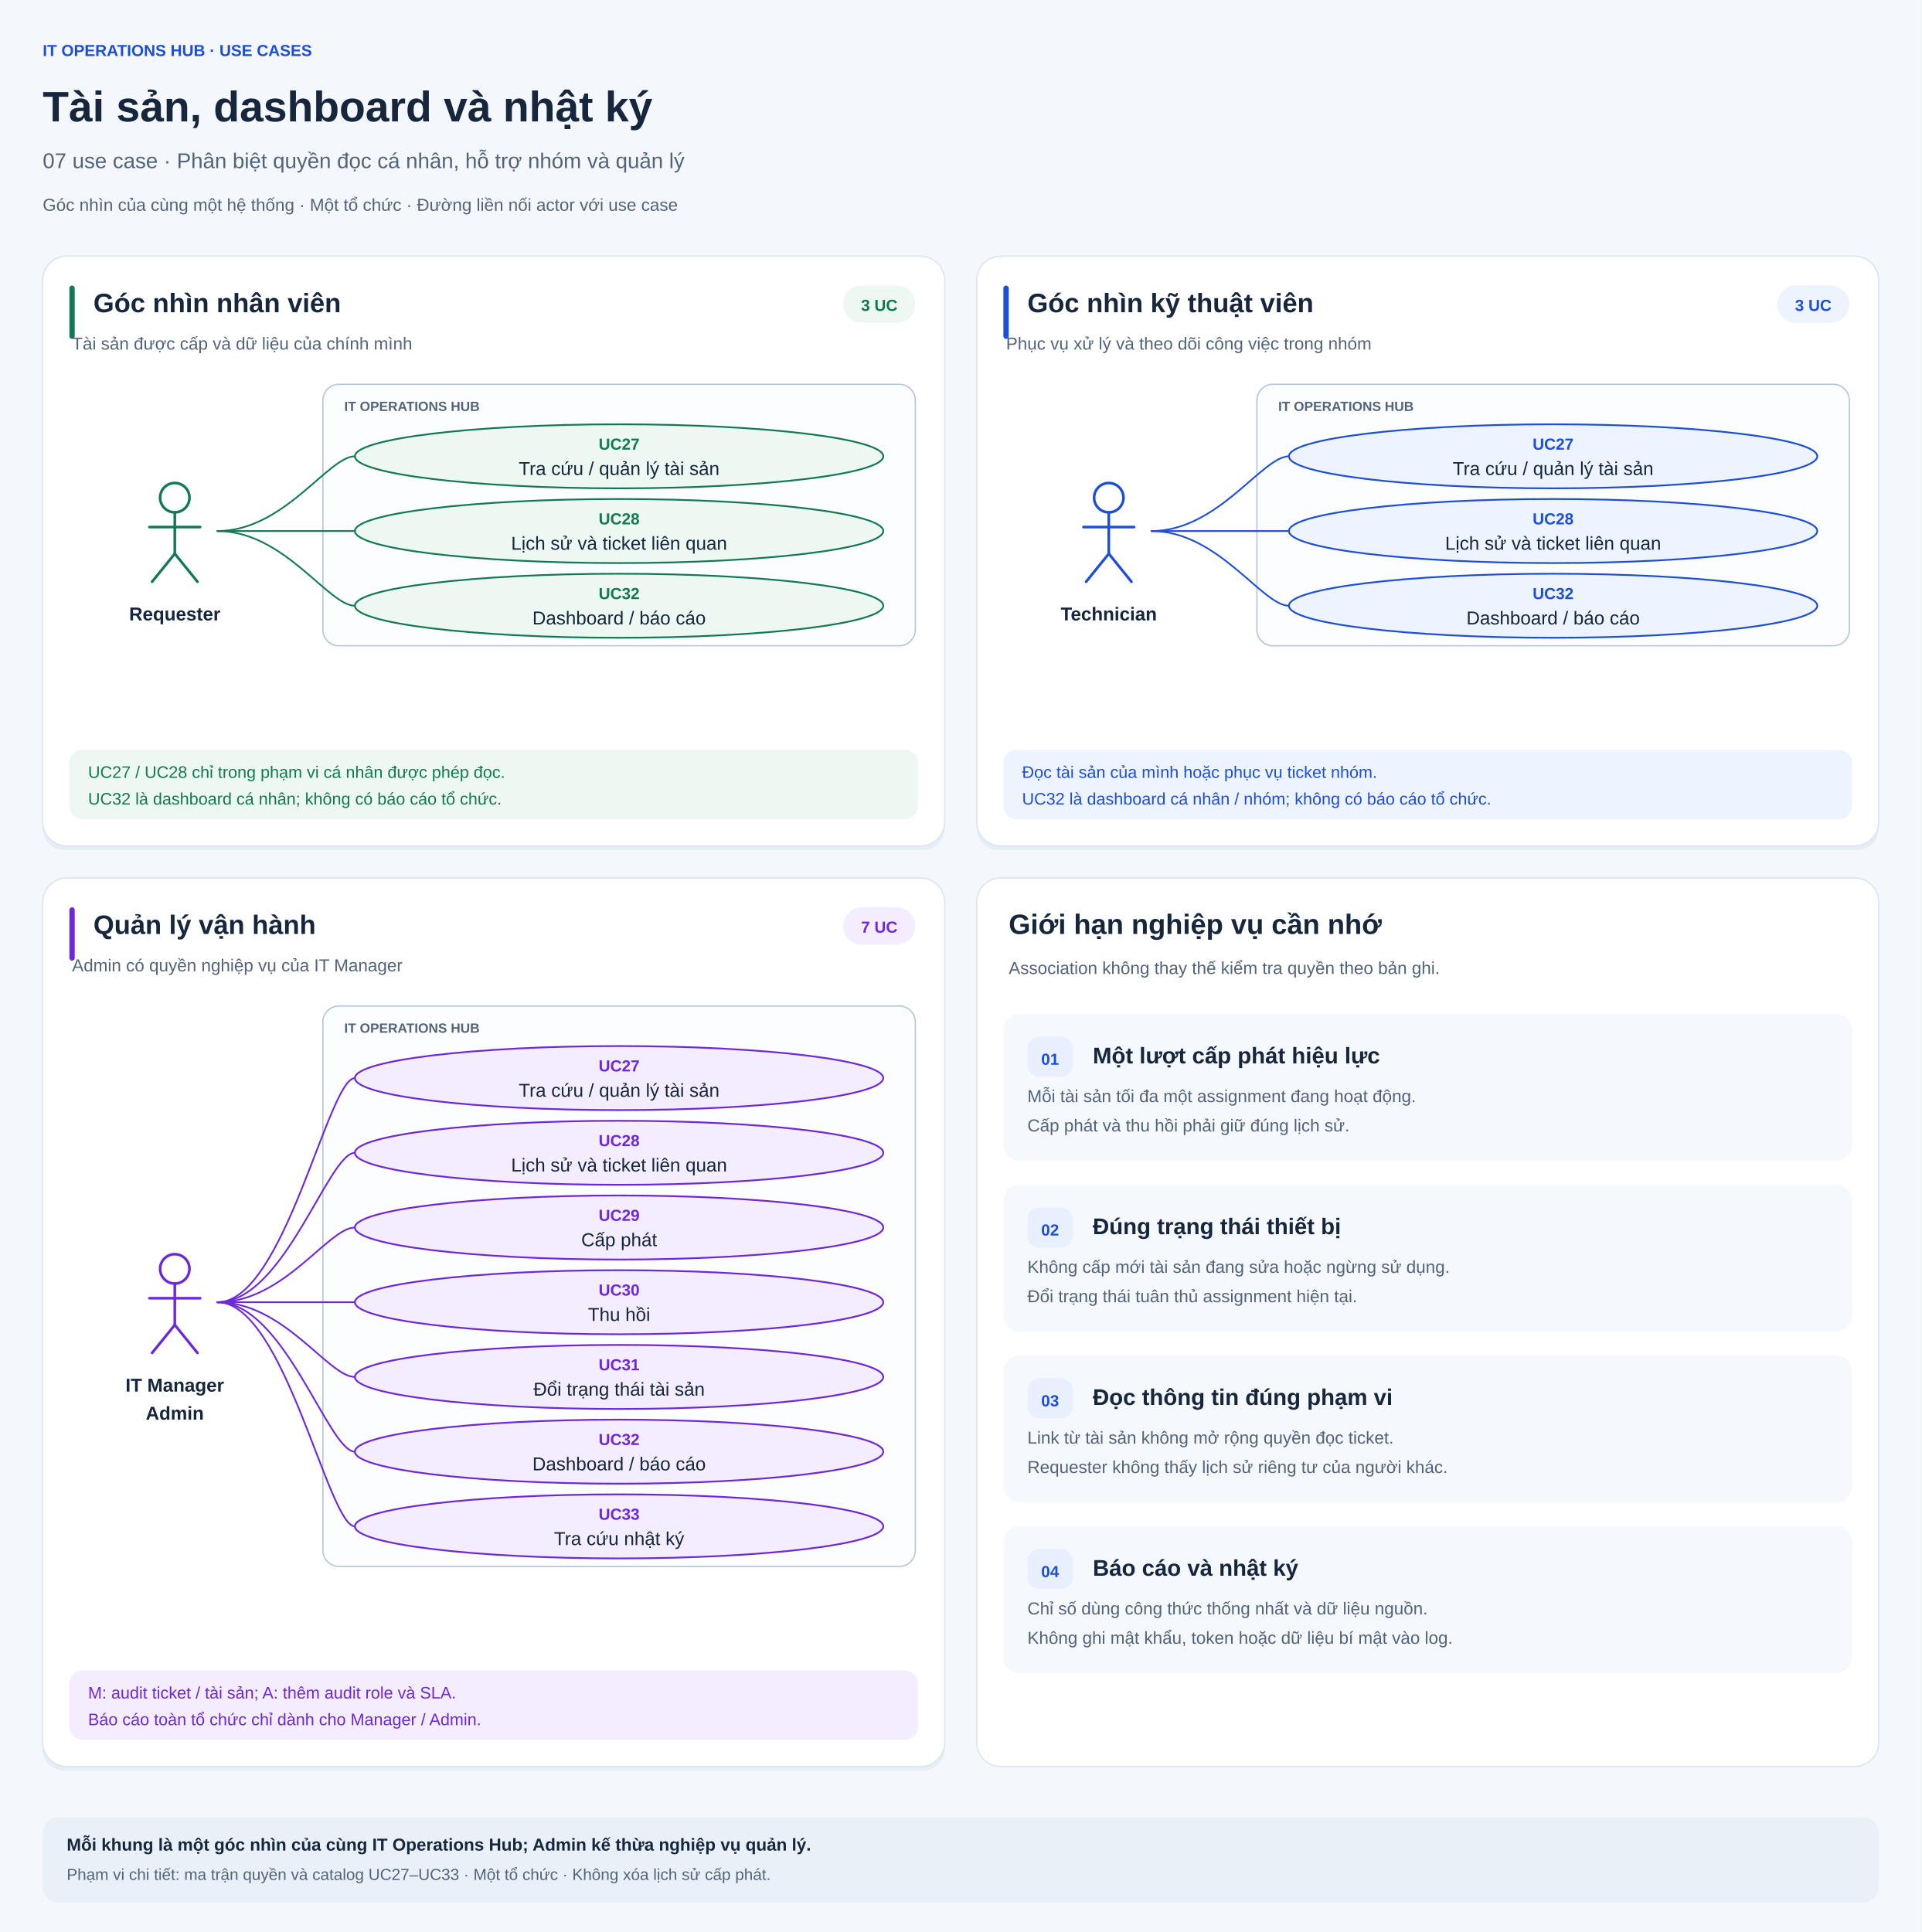
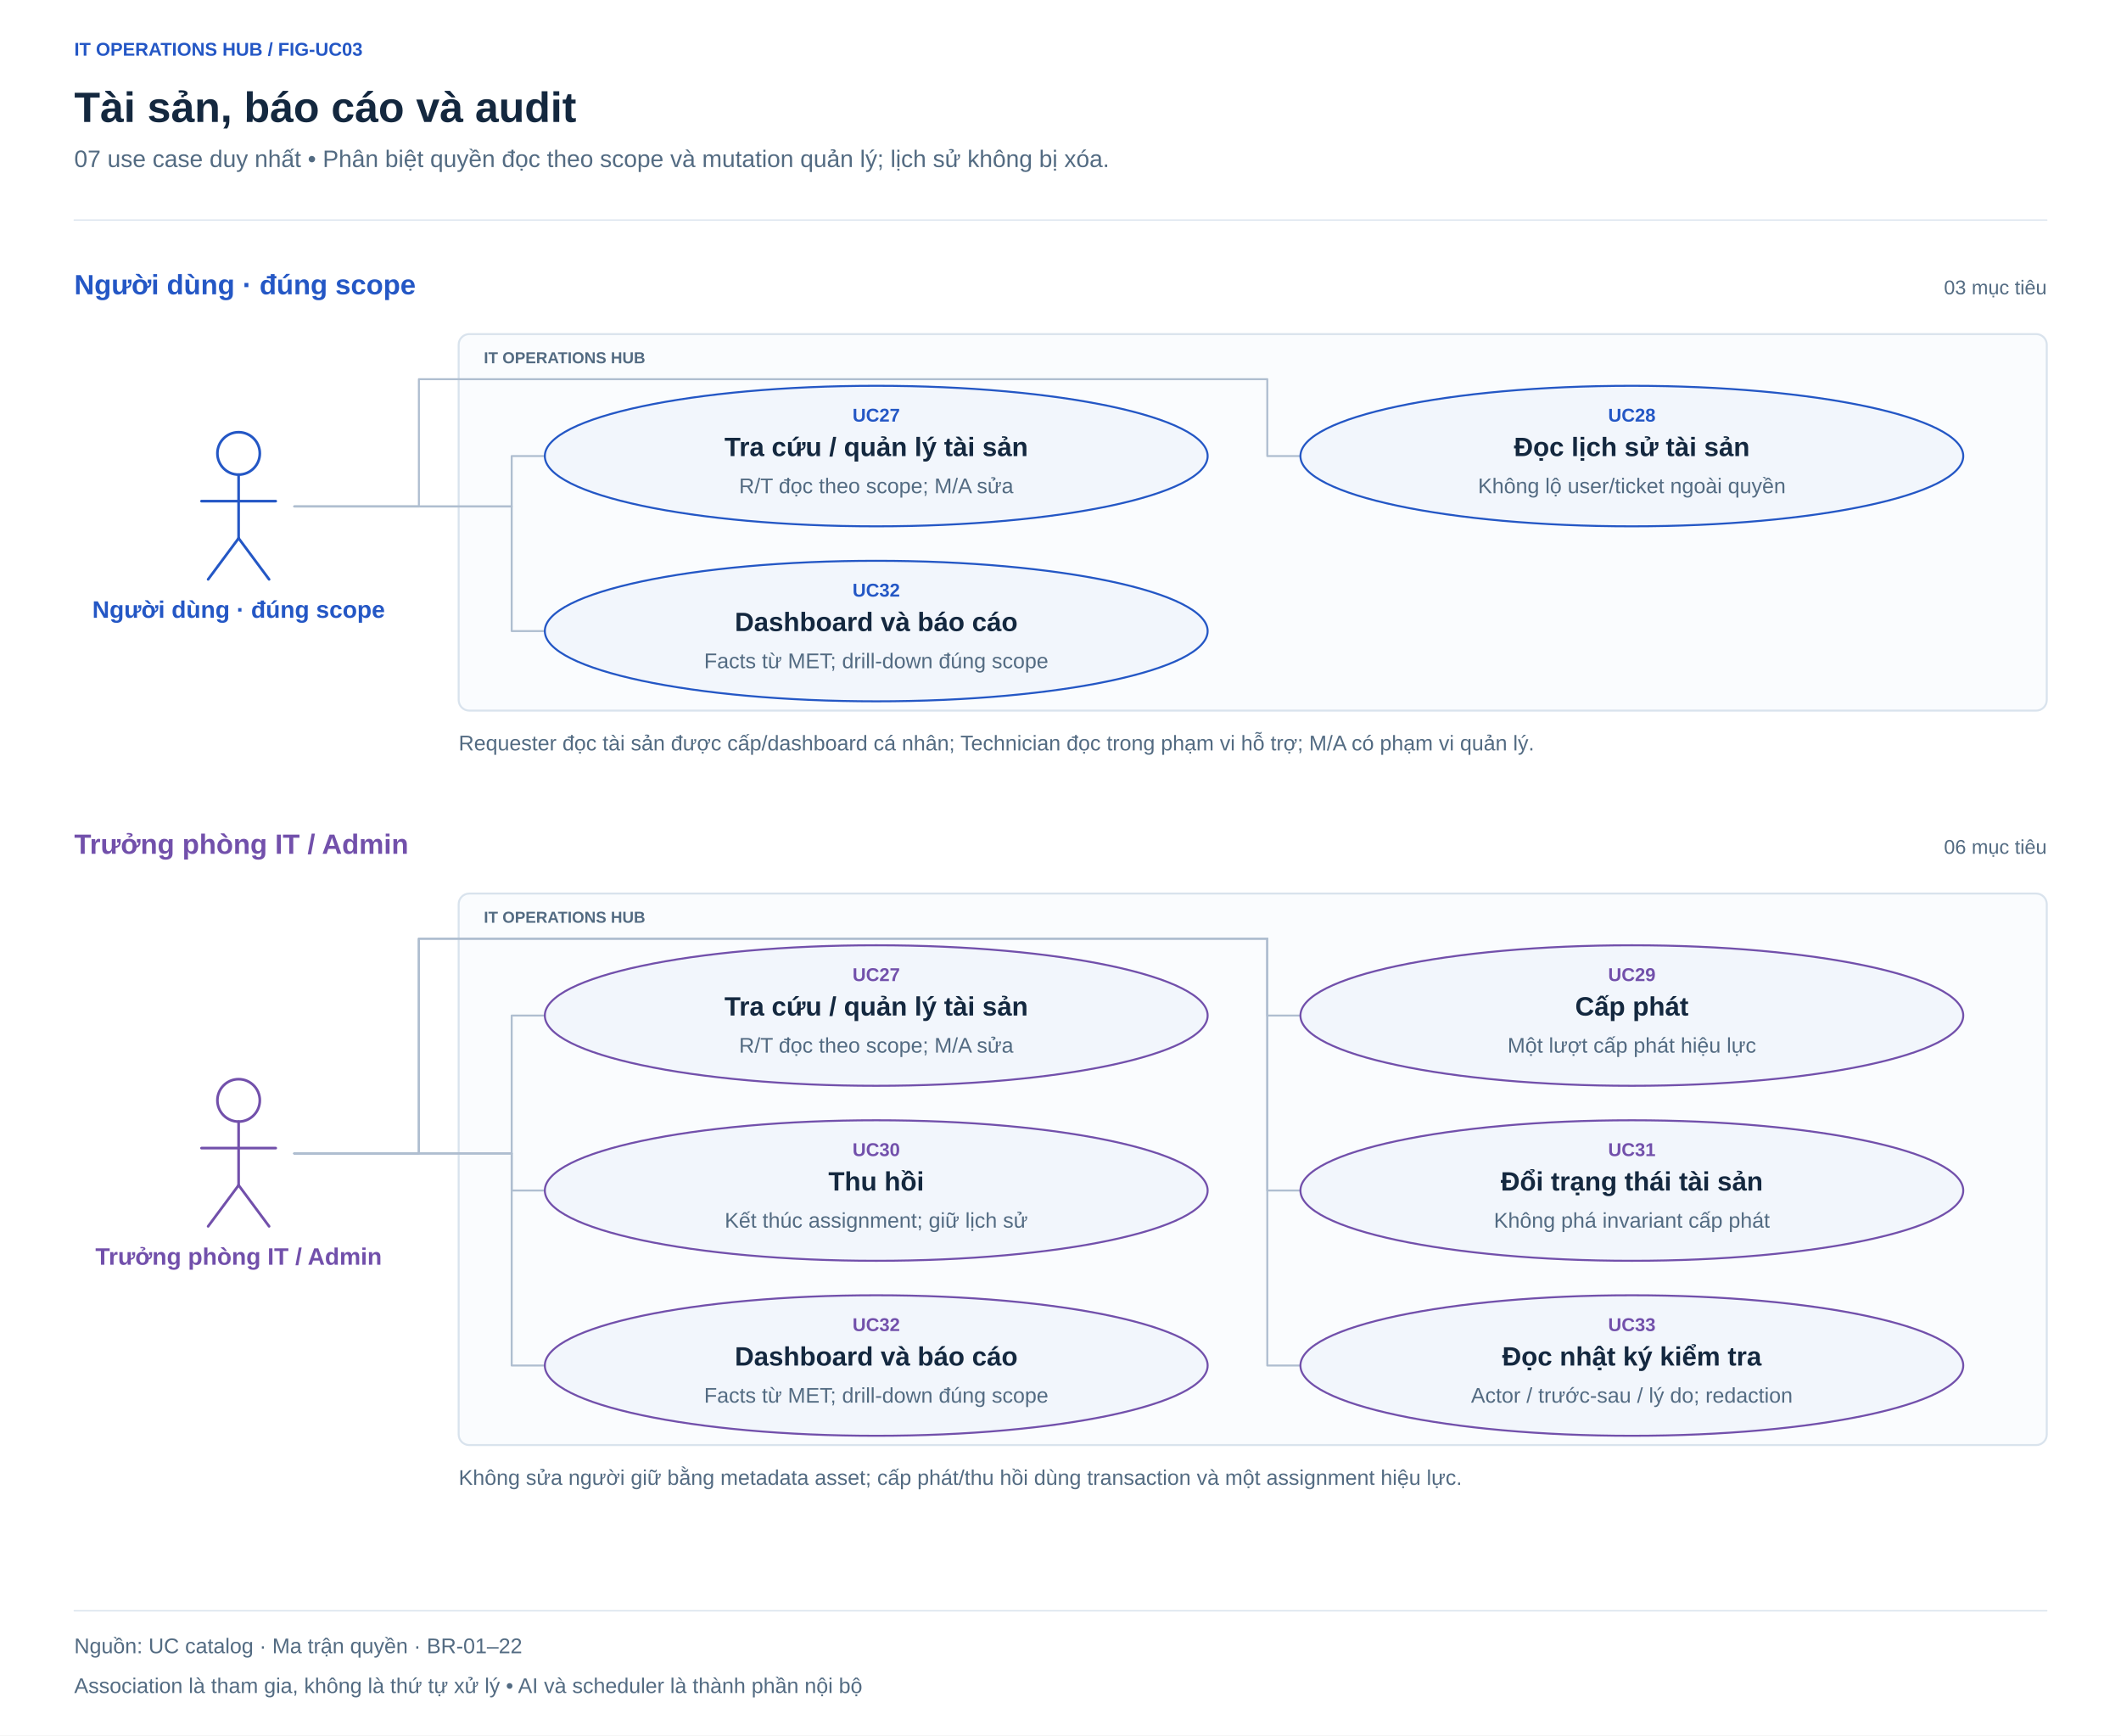
- <svg xmlns="http://www.w3.org/2000/svg" width="1440" height="1448" viewBox="0 0 1440 1448" role="img" aria-labelledby="title desc">
-   <style>text{font-family:Segoe UI,Arial,sans-serif}</style>
-   <rect x="0" y="0" width="1440" height="1448" rx="0" fill="#F4F7FC" />
-   <text x="32" y="42" font-size="12" fill="#1D4ED8" font-weight="700" text-anchor="start">IT OPERATIONS HUB · USE CASES</text>
-   <text x="32" y="91" font-size="32" fill="#15263D" font-weight="700" text-anchor="start">Tài sản, dashboard và nhật ký</text>
-   <text x="32" y="126" font-size="16" fill="#52637A" font-weight="400" text-anchor="start">07 use case · Phân biệt quyền đọc cá nhân, hỗ trợ nhóm và quản lý</text>
-   <text x="32" y="158" font-size="13" fill="#52637A" font-weight="400" text-anchor="start">Góc nhìn của cùng một hệ thống · Một tổ chức · Đường liền nối actor với use case</text>
-   <rect x="32" y="195" width="676" height="442" rx="16" fill="#E7EDF6" />
-   <rect x="32" y="192" width="676" height="442" rx="18" fill="white" stroke="#DCE5F0" stroke-width="1" />
-   <rect x="52" y="214" width="4" height="40" rx="2" fill="#137854" />
-   <text x="70" y="234" font-size="20" fill="#15263D" font-weight="700" text-anchor="start">Góc nhìn nhân viên</text>
-   <text x="54" y="262" font-size="13" fill="#52637A" font-weight="400" text-anchor="start">Tài sản được cấp và dữ liệu của chính mình</text>
-   <rect x="632" y="214" width="54" height="28" rx="14" fill="#ECF8F1" />
-   <text x="659" y="233" font-size="12" fill="#137854" font-weight="600" text-anchor="middle">3 UC</text>
-   <rect x="242" y="288" width="444" height="196" rx="12" fill="#FCFDFF" stroke="#B6C7DD" stroke-width="1" />
-   <text x="258" y="308" font-size="10" fill="#52637A" font-weight="600" text-anchor="start">IT OPERATIONS HUB</text>
-   <path d="M 163 398.0 C 213 398.0 246 342 266 342" fill="none" stroke="#137854" stroke-width="1.25" stroke-linecap="round" stroke-linejoin="round" />
-   <path d="M 163 398.0 C 213 398.0 246 398 266 398" fill="none" stroke="#137854" stroke-width="1.25" stroke-linecap="round" stroke-linejoin="round" />
-   <path d="M 163 398.0 C 213 398.0 246 454 266 454" fill="none" stroke="#137854" stroke-width="1.25" stroke-linecap="round" stroke-linejoin="round" />
-   <circle cx="131" cy="373.0" r="11" fill="white" stroke="#137854" stroke-width="2" />
-   <line x1="131" y1="384.0" x2="131" y2="415.0" stroke="#137854" stroke-width="2" stroke-linecap="round" />
-   <line x1="112" y1="395.0" x2="150" y2="395.0" stroke="#137854" stroke-width="2" stroke-linecap="round" />
-   <line x1="131" y1="415.0" x2="114" y2="436.0" stroke="#137854" stroke-width="2" stroke-linecap="round" />
-   <line x1="131" y1="415.0" x2="148" y2="436.0" stroke="#137854" stroke-width="2" stroke-linecap="round" />
-   <text x="131" y="465.0" font-size="14" fill="#15263D" font-weight="600" text-anchor="middle">Requester</text>
-   <ellipse cx="464.0" cy="342" rx="198.0" ry="24" fill="#ECF8F1" stroke="#137854" stroke-width="1.3" />
-   <text x="464.0" y="337" font-size="12" fill="#137854" font-weight="700" text-anchor="middle">UC27</text>
-   <text x="464.0" y="356" font-size="14" fill="#15263D" font-weight="500" text-anchor="middle">Tra cứu / quản lý tài sản</text>
-   <ellipse cx="464.0" cy="398" rx="198.0" ry="24" fill="#ECF8F1" stroke="#137854" stroke-width="1.3" />
-   <text x="464.0" y="393" font-size="12" fill="#137854" font-weight="700" text-anchor="middle">UC28</text>
-   <text x="464.0" y="412" font-size="14" fill="#15263D" font-weight="500" text-anchor="middle">Lịch sử và ticket liên quan</text>
-   <ellipse cx="464.0" cy="454" rx="198.0" ry="24" fill="#ECF8F1" stroke="#137854" stroke-width="1.3" />
-   <text x="464.0" y="449" font-size="12" fill="#137854" font-weight="700" text-anchor="middle">UC32</text>
-   <text x="464.0" y="468" font-size="14" fill="#15263D" font-weight="500" text-anchor="middle">Dashboard / báo cáo</text>
-   <rect x="52" y="562" width="636" height="52" rx="10" fill="#ECF8F1" />
-   <text x="66" y="583" font-size="12.5" fill="#137854" font-weight="500" text-anchor="start">UC27 / UC28 chỉ trong phạm vi cá nhân được phép đọc.</text>
-   <text x="66" y="603" font-size="12.5" fill="#137854" font-weight="500" text-anchor="start">UC32 là dashboard cá nhân; không có báo cáo tổ chức.</text>
-   <rect x="732" y="195" width="676" height="442" rx="16" fill="#E7EDF6" />
-   <rect x="732" y="192" width="676" height="442" rx="18" fill="white" stroke="#DCE5F0" stroke-width="1" />
-   <rect x="752" y="214" width="4" height="40" rx="2" fill="#1D4ED8" />
-   <text x="770" y="234" font-size="20" fill="#15263D" font-weight="700" text-anchor="start">Góc nhìn kỹ thuật viên</text>
-   <text x="754" y="262" font-size="13" fill="#52637A" font-weight="400" text-anchor="start">Phục vụ xử lý và theo dõi công việc trong nhóm</text>
-   <rect x="1332" y="214" width="54" height="28" rx="14" fill="#EDF3FF" />
-   <text x="1359" y="233" font-size="12" fill="#1D4ED8" font-weight="600" text-anchor="middle">3 UC</text>
-   <rect x="942" y="288" width="444" height="196" rx="12" fill="#FCFDFF" stroke="#B6C7DD" stroke-width="1" />
-   <text x="958" y="308" font-size="10" fill="#52637A" font-weight="600" text-anchor="start">IT OPERATIONS HUB</text>
-   <path d="M 863 398.0 C 913 398.0 946 342 966 342" fill="none" stroke="#1D4ED8" stroke-width="1.25" stroke-linecap="round" stroke-linejoin="round" />
-   <path d="M 863 398.0 C 913 398.0 946 398 966 398" fill="none" stroke="#1D4ED8" stroke-width="1.25" stroke-linecap="round" stroke-linejoin="round" />
-   <path d="M 863 398.0 C 913 398.0 946 454 966 454" fill="none" stroke="#1D4ED8" stroke-width="1.25" stroke-linecap="round" stroke-linejoin="round" />
-   <circle cx="831" cy="373.0" r="11" fill="white" stroke="#1D4ED8" stroke-width="2" />
-   <line x1="831" y1="384.0" x2="831" y2="415.0" stroke="#1D4ED8" stroke-width="2" stroke-linecap="round" />
-   <line x1="812" y1="395.0" x2="850" y2="395.0" stroke="#1D4ED8" stroke-width="2" stroke-linecap="round" />
-   <line x1="831" y1="415.0" x2="814" y2="436.0" stroke="#1D4ED8" stroke-width="2" stroke-linecap="round" />
-   <line x1="831" y1="415.0" x2="848" y2="436.0" stroke="#1D4ED8" stroke-width="2" stroke-linecap="round" />
-   <text x="831" y="465.0" font-size="14" fill="#15263D" font-weight="600" text-anchor="middle">Technician</text>
-   <ellipse cx="1164.0" cy="342" rx="198.0" ry="24" fill="#EDF3FF" stroke="#1D4ED8" stroke-width="1.3" />
-   <text x="1164.0" y="337" font-size="12" fill="#1D4ED8" font-weight="700" text-anchor="middle">UC27</text>
-   <text x="1164.0" y="356" font-size="14" fill="#15263D" font-weight="500" text-anchor="middle">Tra cứu / quản lý tài sản</text>
-   <ellipse cx="1164.0" cy="398" rx="198.0" ry="24" fill="#EDF3FF" stroke="#1D4ED8" stroke-width="1.3" />
-   <text x="1164.0" y="393" font-size="12" fill="#1D4ED8" font-weight="700" text-anchor="middle">UC28</text>
-   <text x="1164.0" y="412" font-size="14" fill="#15263D" font-weight="500" text-anchor="middle">Lịch sử và ticket liên quan</text>
-   <ellipse cx="1164.0" cy="454" rx="198.0" ry="24" fill="#EDF3FF" stroke="#1D4ED8" stroke-width="1.3" />
-   <text x="1164.0" y="449" font-size="12" fill="#1D4ED8" font-weight="700" text-anchor="middle">UC32</text>
-   <text x="1164.0" y="468" font-size="14" fill="#15263D" font-weight="500" text-anchor="middle">Dashboard / báo cáo</text>
-   <rect x="752" y="562" width="636" height="52" rx="10" fill="#EDF3FF" />
-   <text x="766" y="583" font-size="12.5" fill="#1D4ED8" font-weight="500" text-anchor="start">Đọc tài sản của mình hoặc phục vụ ticket nhóm.</text>
-   <text x="766" y="603" font-size="12.5" fill="#1D4ED8" font-weight="500" text-anchor="start">UC32 là dashboard cá nhân / nhóm; không có báo cáo tổ chức.</text>
-   <rect x="32" y="661" width="676" height="666" rx="16" fill="#E7EDF6" />
-   <rect x="32" y="658" width="676" height="666" rx="18" fill="white" stroke="#DCE5F0" stroke-width="1" />
-   <rect x="52" y="680" width="4" height="40" rx="2" fill="#6D28D9" />
-   <text x="70" y="700" font-size="20" fill="#15263D" font-weight="700" text-anchor="start">Quản lý vận hành</text>
-   <text x="54" y="728" font-size="13" fill="#52637A" font-weight="400" text-anchor="start">Admin có quyền nghiệp vụ của IT Manager</text>
-   <rect x="632" y="680" width="54" height="28" rx="14" fill="#F3EDFF" />
-   <text x="659" y="699" font-size="12" fill="#6D28D9" font-weight="600" text-anchor="middle">7 UC</text>
-   <rect x="242" y="754" width="444" height="420" rx="12" fill="#FCFDFF" stroke="#B6C7DD" stroke-width="1" />
-   <text x="258" y="774" font-size="10" fill="#52637A" font-weight="600" text-anchor="start">IT OPERATIONS HUB</text>
-   <path d="M 163 976.0 C 213 976.0 246 808 266 808" fill="none" stroke="#6D28D9" stroke-width="1.25" stroke-linecap="round" stroke-linejoin="round" />
-   <path d="M 163 976.0 C 213 976.0 246 864 266 864" fill="none" stroke="#6D28D9" stroke-width="1.25" stroke-linecap="round" stroke-linejoin="round" />
-   <path d="M 163 976.0 C 213 976.0 246 920 266 920" fill="none" stroke="#6D28D9" stroke-width="1.25" stroke-linecap="round" stroke-linejoin="round" />
-   <path d="M 163 976.0 C 213 976.0 246 976 266 976" fill="none" stroke="#6D28D9" stroke-width="1.25" stroke-linecap="round" stroke-linejoin="round" />
-   <path d="M 163 976.0 C 213 976.0 246 1032 266 1032" fill="none" stroke="#6D28D9" stroke-width="1.25" stroke-linecap="round" stroke-linejoin="round" />
-   <path d="M 163 976.0 C 213 976.0 246 1088 266 1088" fill="none" stroke="#6D28D9" stroke-width="1.25" stroke-linecap="round" stroke-linejoin="round" />
-   <path d="M 163 976.0 C 213 976.0 246 1144 266 1144" fill="none" stroke="#6D28D9" stroke-width="1.25" stroke-linecap="round" stroke-linejoin="round" />
-   <circle cx="131" cy="951.0" r="11" fill="white" stroke="#6D28D9" stroke-width="2" />
-   <line x1="131" y1="962.0" x2="131" y2="993.0" stroke="#6D28D9" stroke-width="2" stroke-linecap="round" />
-   <line x1="112" y1="973.0" x2="150" y2="973.0" stroke="#6D28D9" stroke-width="2" stroke-linecap="round" />
-   <line x1="131" y1="993.0" x2="114" y2="1014.0" stroke="#6D28D9" stroke-width="2" stroke-linecap="round" />
-   <line x1="131" y1="993.0" x2="148" y2="1014.0" stroke="#6D28D9" stroke-width="2" stroke-linecap="round" />
-   <text x="131" y="1043.0" font-size="14" fill="#15263D" font-weight="600" text-anchor="middle">IT Manager</text>
-   <text x="131" y="1064.0" font-size="14" fill="#15263D" font-weight="600" text-anchor="middle">Admin</text>
-   <ellipse cx="464.0" cy="808" rx="198.0" ry="24" fill="#F3EDFF" stroke="#6D28D9" stroke-width="1.3" />
-   <text x="464.0" y="803" font-size="12" fill="#6D28D9" font-weight="700" text-anchor="middle">UC27</text>
-   <text x="464.0" y="822" font-size="14" fill="#15263D" font-weight="500" text-anchor="middle">Tra cứu / quản lý tài sản</text>
-   <ellipse cx="464.0" cy="864" rx="198.0" ry="24" fill="#F3EDFF" stroke="#6D28D9" stroke-width="1.3" />
-   <text x="464.0" y="859" font-size="12" fill="#6D28D9" font-weight="700" text-anchor="middle">UC28</text>
-   <text x="464.0" y="878" font-size="14" fill="#15263D" font-weight="500" text-anchor="middle">Lịch sử và ticket liên quan</text>
-   <ellipse cx="464.0" cy="920" rx="198.0" ry="24" fill="#F3EDFF" stroke="#6D28D9" stroke-width="1.3" />
-   <text x="464.0" y="915" font-size="12" fill="#6D28D9" font-weight="700" text-anchor="middle">UC29</text>
-   <text x="464.0" y="934" font-size="14" fill="#15263D" font-weight="500" text-anchor="middle">Cấp phát</text>
-   <ellipse cx="464.0" cy="976" rx="198.0" ry="24" fill="#F3EDFF" stroke="#6D28D9" stroke-width="1.3" />
-   <text x="464.0" y="971" font-size="12" fill="#6D28D9" font-weight="700" text-anchor="middle">UC30</text>
-   <text x="464.0" y="990" font-size="14" fill="#15263D" font-weight="500" text-anchor="middle">Thu hồi</text>
-   <ellipse cx="464.0" cy="1032" rx="198.0" ry="24" fill="#F3EDFF" stroke="#6D28D9" stroke-width="1.3" />
-   <text x="464.0" y="1027" font-size="12" fill="#6D28D9" font-weight="700" text-anchor="middle">UC31</text>
-   <text x="464.0" y="1046" font-size="14" fill="#15263D" font-weight="500" text-anchor="middle">Đổi trạng thái tài sản</text>
-   <ellipse cx="464.0" cy="1088" rx="198.0" ry="24" fill="#F3EDFF" stroke="#6D28D9" stroke-width="1.3" />
-   <text x="464.0" y="1083" font-size="12" fill="#6D28D9" font-weight="700" text-anchor="middle">UC32</text>
-   <text x="464.0" y="1102" font-size="14" fill="#15263D" font-weight="500" text-anchor="middle">Dashboard / báo cáo</text>
-   <ellipse cx="464.0" cy="1144" rx="198.0" ry="24" fill="#F3EDFF" stroke="#6D28D9" stroke-width="1.3" />
-   <text x="464.0" y="1139" font-size="12" fill="#6D28D9" font-weight="700" text-anchor="middle">UC33</text>
-   <text x="464.0" y="1158" font-size="14" fill="#15263D" font-weight="500" text-anchor="middle">Tra cứu nhật ký</text>
-   <rect x="52" y="1252" width="636" height="52" rx="10" fill="#F3EDFF" />
-   <text x="66" y="1273" font-size="12.5" fill="#6D28D9" font-weight="500" text-anchor="start">M: audit ticket / tài sản; A: thêm audit role và SLA.</text>
-   <text x="66" y="1293" font-size="12.5" fill="#6D28D9" font-weight="500" text-anchor="start">Báo cáo toàn tổ chức chỉ dành cho Manager / Admin.</text>
-   <rect x="732" y="658" width="676" height="666" rx="18" fill="white" stroke="#DCE5F0" stroke-width="1" />
-   <text x="756" y="700" font-size="21" fill="#15263D" font-weight="700" text-anchor="start">Giới hạn nghiệp vụ cần nhớ</text>
-   <text x="756" y="730" font-size="13" fill="#52637A" font-weight="400" text-anchor="start">Association không thay thế kiểm tra quyền theo bản ghi.</text>
-   <rect x="752" y="760" width="636" height="110" rx="12" fill="#F5F8FD" />
-   <rect x="770" y="777" width="34" height="30" rx="9" fill="#E8EFFF" />
-   <text x="787" y="798" font-size="12" fill="#1D4ED8" font-weight="700" text-anchor="middle">01</text>
-   <text x="819" y="797" font-size="17" fill="#15263D" font-weight="600" text-anchor="start">Một lượt cấp phát hiệu lực</text>
-   <text x="770" y="826" font-size="13" fill="#52637A" font-weight="400" text-anchor="start">Mỗi tài sản tối đa một assignment đang hoạt động.</text>
-   <text x="770" y="848" font-size="13" fill="#52637A" font-weight="400" text-anchor="start">Cấp phát và thu hồi phải giữ đúng lịch sử.</text>
-   <rect x="752" y="888" width="636" height="110" rx="12" fill="#F5F8FD" />
-   <rect x="770" y="905" width="34" height="30" rx="9" fill="#E8EFFF" />
-   <text x="787" y="926" font-size="12" fill="#1D4ED8" font-weight="700" text-anchor="middle">02</text>
-   <text x="819" y="925" font-size="17" fill="#15263D" font-weight="600" text-anchor="start">Đúng trạng thái thiết bị</text>
-   <text x="770" y="954" font-size="13" fill="#52637A" font-weight="400" text-anchor="start">Không cấp mới tài sản đang sửa hoặc ngừng sử dụng.</text>
-   <text x="770" y="976" font-size="13" fill="#52637A" font-weight="400" text-anchor="start">Đổi trạng thái tuân thủ assignment hiện tại.</text>
-   <rect x="752" y="1016" width="636" height="110" rx="12" fill="#F5F8FD" />
-   <rect x="770" y="1033" width="34" height="30" rx="9" fill="#E8EFFF" />
-   <text x="787" y="1054" font-size="12" fill="#1D4ED8" font-weight="700" text-anchor="middle">03</text>
-   <text x="819" y="1053" font-size="17" fill="#15263D" font-weight="600" text-anchor="start">Đọc thông tin đúng phạm vi</text>
-   <text x="770" y="1082" font-size="13" fill="#52637A" font-weight="400" text-anchor="start">Link từ tài sản không mở rộng quyền đọc ticket.</text>
-   <text x="770" y="1104" font-size="13" fill="#52637A" font-weight="400" text-anchor="start">Requester không thấy lịch sử riêng tư của người khác.</text>
-   <rect x="752" y="1144" width="636" height="110" rx="12" fill="#F5F8FD" />
-   <rect x="770" y="1161" width="34" height="30" rx="9" fill="#E8EFFF" />
-   <text x="787" y="1182" font-size="12" fill="#1D4ED8" font-weight="700" text-anchor="middle">04</text>
-   <text x="819" y="1181" font-size="17" fill="#15263D" font-weight="600" text-anchor="start">Báo cáo và nhật ký</text>
-   <text x="770" y="1210" font-size="13" fill="#52637A" font-weight="400" text-anchor="start">Chỉ số dùng công thức thống nhất và dữ liệu nguồn.</text>
-   <text x="770" y="1232" font-size="13" fill="#52637A" font-weight="400" text-anchor="start">Không ghi mật khẩu, token hoặc dữ liệu bí mật vào log.</text>
-   <rect x="32" y="1362" width="1376" height="64" rx="12" fill="#EAF0F8" />
-   <text x="50" y="1387" font-size="13" fill="#15263D" font-weight="600" text-anchor="start">Mỗi khung là một góc nhìn của cùng IT Operations Hub; Admin kế thừa nghiệp vụ quản lý.</text>
-   <text x="50" y="1409" font-size="12" fill="#52637A" font-weight="400" text-anchor="start">Phạm vi chi tiết: ma trận quyền và catalog UC27–UC33 · Một tổ chức · Không xóa lịch sử cấp phát.</text>
+ <svg xmlns="http://www.w3.org/2000/svg" width="1600" height="1309" viewBox="0 0 1600 1309" role="img" aria-labelledby="title desc" data-figure-id="FIG-UC03">
+   <g font-family="Segoe UI,Arial,sans-serif">
+     <defs>
+       <marker id="arr" markerWidth="9" markerHeight="9" refX="8" refY="4.5" orient="auto-start-reverse" markerUnits="userSpaceOnUse">
+         <path d="M 0 0 L 9 4.5 L 0 9 Z" fill="#637D98" />
+       </marker>
+     </defs>
+     <rect x="0" y="0" width="1600" height="1309" rx="0" fill="#FFFFFF" stroke="none" stroke-width="1.5" />
+     <text x="56" y="42" fill="#2457C5" font-size="14" font-weight="700" text-anchor="start" data-max-width="1488">IT OPERATIONS HUB  /  FIG-UC03</text>
+     <text x="56" y="92" fill="#14283F" font-size="32" font-weight="700" text-anchor="start" data-max-width="1488">Tài sản, báo cáo và audit</text>
+     <text x="56" y="126" fill="#536B82" font-size="18" font-weight="400" text-anchor="start" data-max-width="1488">07 use case duy nhất • Phân biệt quyền đọc theo scope và mutation quản lý; lịch sử không bị xóa.</text>
+     <path d="M 56 166 L 1544 166" fill="none" stroke="#D9E3ED" stroke-width="1" stroke-linecap="round" stroke-linejoin="round" />
+     <text x="56" y="222" fill="#2457C5" font-size="21" font-weight="700" text-anchor="start" data-max-width="1300">Người dùng · đúng scope</text>
+     <text x="1544" y="222" fill="#536B82" font-size="15" font-weight="400" text-anchor="end" data-max-width="200">03 mục tiêu</text>
+     <rect x="346" y="252" width="1198" height="284" rx="8" fill="#FAFCFE" stroke="#D9E3ED" stroke-width="1.5" />
+     <text x="365" y="274" fill="#536B82" font-size="12" font-weight="600" text-anchor="start" data-max-width="600">IT OPERATIONS HUB</text>
+     <circle cx="180" cy="342.0" r="16" fill="white" stroke="#2457C5" stroke-width="2" />
+     <path d="M 180 358.0 L 180 406.0" fill="none" stroke="#2457C5" stroke-width="2" stroke-linecap="round" stroke-linejoin="round" />
+     <path d="M 152 378.0 L 208 378.0" fill="none" stroke="#2457C5" stroke-width="2" stroke-linecap="round" stroke-linejoin="round" />
+     <path d="M 180 406.0 L 157 437.0" fill="none" stroke="#2457C5" stroke-width="2" stroke-linecap="round" stroke-linejoin="round" />
+     <path d="M 180 406.0 L 203 437.0" fill="none" stroke="#2457C5" stroke-width="2" stroke-linecap="round" stroke-linejoin="round" />
+     <text x="180" y="466.0" fill="#2457C5" font-size="18" font-weight="600" text-anchor="middle" data-max-width="250">Người dùng · đúng scope</text>
+     <path d="M 222 382.0 L 386 382.0 L 386 344 L 411 344" fill="none" stroke="#AFBED0" stroke-width="1.5" stroke-linecap="round" stroke-linejoin="round" data-association="Người dùng · đúng scope:UC27" />
+     <g data-uc="UC27" class="use-case">
+       <ellipse cx="661" cy="344" rx="250" ry="53" fill="#F2F6FC" stroke="#2457C5" stroke-width="1.5" />
+       <text x="661" y="318" fill="#2457C5" font-size="14" font-weight="700" text-anchor="middle" data-max-width="450">UC27</text>
+       <text x="661" y="344" fill="#14283F" font-size="20" font-weight="600" text-anchor="middle" data-max-width="460">Tra cứu / quản lý tài sản</text>
+       <text x="661" y="372" fill="#536B82" font-size="16" font-weight="400" text-anchor="middle" data-max-width="460">R/T đọc theo scope; M/A sửa</text>
+     </g>
+     <path d="M 222 382.0 L 316 382.0 L 316 286 L 956 286 L 956 344 L 981 344" fill="none" stroke="#AFBED0" stroke-width="1.5" stroke-linecap="round" stroke-linejoin="round" data-association="Người dùng · đúng scope:UC28" />
+     <g data-uc="UC28" class="use-case">
+       <ellipse cx="1231" cy="344" rx="250" ry="53" fill="#F2F6FC" stroke="#2457C5" stroke-width="1.5" />
+       <text x="1231" y="318" fill="#2457C5" font-size="14" font-weight="700" text-anchor="middle" data-max-width="450">UC28</text>
+       <text x="1231" y="344" fill="#14283F" font-size="20" font-weight="600" text-anchor="middle" data-max-width="460">Đọc lịch sử tài sản</text>
+       <text x="1231" y="372" fill="#536B82" font-size="16" font-weight="400" text-anchor="middle" data-max-width="460">Không lộ user/ticket ngoài quyền</text>
+     </g>
+     <path d="M 222 382.0 L 386 382.0 L 386 476 L 411 476" fill="none" stroke="#AFBED0" stroke-width="1.5" stroke-linecap="round" stroke-linejoin="round" data-association="Người dùng · đúng scope:UC32" />
+     <g data-uc="UC32" class="use-case">
+       <ellipse cx="661" cy="476" rx="250" ry="53" fill="#F2F6FC" stroke="#2457C5" stroke-width="1.5" />
+       <text x="661" y="450" fill="#2457C5" font-size="14" font-weight="700" text-anchor="middle" data-max-width="450">UC32</text>
+       <text x="661" y="476" fill="#14283F" font-size="20" font-weight="600" text-anchor="middle" data-max-width="460">Dashboard và báo cáo</text>
+       <text x="661" y="504" fill="#536B82" font-size="16" font-weight="400" text-anchor="middle" data-max-width="460">Facts từ MET; drill-down đúng scope</text>
+     </g>
+     <text x="346" y="566" fill="#536B82" font-size="16" font-weight="400" text-anchor="start" data-max-width="1198">Requester đọc tài sản được cấp/dashboard cá nhân; Technician đọc trong phạm vi hỗ trợ; M/A có phạm vi quản lý.</text>
+     <text x="56" y="644" fill="#7250AB" font-size="21" font-weight="700" text-anchor="start" data-max-width="1300">Trưởng phòng IT / Admin</text>
+     <text x="1544" y="644" fill="#536B82" font-size="15" font-weight="400" text-anchor="end" data-max-width="200">06 mục tiêu</text>
+     <rect x="346" y="674" width="1198" height="416" rx="8" fill="#FAFCFE" stroke="#D9E3ED" stroke-width="1.5" />
+     <text x="365" y="696" fill="#536B82" font-size="12" font-weight="600" text-anchor="start" data-max-width="600">IT OPERATIONS HUB</text>
+     <circle cx="180" cy="830.0" r="16" fill="white" stroke="#7250AB" stroke-width="2" />
+     <path d="M 180 846.0 L 180 894.0" fill="none" stroke="#7250AB" stroke-width="2" stroke-linecap="round" stroke-linejoin="round" />
+     <path d="M 152 866.0 L 208 866.0" fill="none" stroke="#7250AB" stroke-width="2" stroke-linecap="round" stroke-linejoin="round" />
+     <path d="M 180 894.0 L 157 925.0" fill="none" stroke="#7250AB" stroke-width="2" stroke-linecap="round" stroke-linejoin="round" />
+     <path d="M 180 894.0 L 203 925.0" fill="none" stroke="#7250AB" stroke-width="2" stroke-linecap="round" stroke-linejoin="round" />
+     <text x="180" y="954.0" fill="#7250AB" font-size="18" font-weight="600" text-anchor="middle" data-max-width="250">Trưởng phòng IT / Admin</text>
+     <path d="M 222 870.0 L 386 870.0 L 386 766 L 411 766" fill="none" stroke="#AFBED0" stroke-width="1.5" stroke-linecap="round" stroke-linejoin="round" data-association="Trưởng phòng IT / Admin:UC27" />
+     <g data-uc="UC27" class="use-case">
+       <ellipse cx="661" cy="766" rx="250" ry="53" fill="#F2F6FC" stroke="#7250AB" stroke-width="1.5" />
+       <text x="661" y="740" fill="#7250AB" font-size="14" font-weight="700" text-anchor="middle" data-max-width="450">UC27</text>
+       <text x="661" y="766" fill="#14283F" font-size="20" font-weight="600" text-anchor="middle" data-max-width="460">Tra cứu / quản lý tài sản</text>
+       <text x="661" y="794" fill="#536B82" font-size="16" font-weight="400" text-anchor="middle" data-max-width="460">R/T đọc theo scope; M/A sửa</text>
+     </g>
+     <path d="M 222 870.0 L 316 870.0 L 316 708 L 956 708 L 956 766 L 981 766" fill="none" stroke="#AFBED0" stroke-width="1.5" stroke-linecap="round" stroke-linejoin="round" data-association="Trưởng phòng IT / Admin:UC29" />
+     <g data-uc="UC29" class="use-case">
+       <ellipse cx="1231" cy="766" rx="250" ry="53" fill="#F2F6FC" stroke="#7250AB" stroke-width="1.5" />
+       <text x="1231" y="740" fill="#7250AB" font-size="14" font-weight="700" text-anchor="middle" data-max-width="450">UC29</text>
+       <text x="1231" y="766" fill="#14283F" font-size="20" font-weight="600" text-anchor="middle" data-max-width="460">Cấp phát</text>
+       <text x="1231" y="794" fill="#536B82" font-size="16" font-weight="400" text-anchor="middle" data-max-width="460">Một lượt cấp phát hiệu lực</text>
+     </g>
+     <path d="M 222 870.0 L 386 870.0 L 386 898 L 411 898" fill="none" stroke="#AFBED0" stroke-width="1.5" stroke-linecap="round" stroke-linejoin="round" data-association="Trưởng phòng IT / Admin:UC30" />
+     <g data-uc="UC30" class="use-case">
+       <ellipse cx="661" cy="898" rx="250" ry="53" fill="#F2F6FC" stroke="#7250AB" stroke-width="1.5" />
+       <text x="661" y="872" fill="#7250AB" font-size="14" font-weight="700" text-anchor="middle" data-max-width="450">UC30</text>
+       <text x="661" y="898" fill="#14283F" font-size="20" font-weight="600" text-anchor="middle" data-max-width="460">Thu hồi</text>
+       <text x="661" y="926" fill="#536B82" font-size="16" font-weight="400" text-anchor="middle" data-max-width="460">Kết thúc assignment; giữ lịch sử</text>
+     </g>
+     <path d="M 222 870.0 L 316 870.0 L 316 708 L 956 708 L 956 898 L 981 898" fill="none" stroke="#AFBED0" stroke-width="1.5" stroke-linecap="round" stroke-linejoin="round" data-association="Trưởng phòng IT / Admin:UC31" />
+     <g data-uc="UC31" class="use-case">
+       <ellipse cx="1231" cy="898" rx="250" ry="53" fill="#F2F6FC" stroke="#7250AB" stroke-width="1.5" />
+       <text x="1231" y="872" fill="#7250AB" font-size="14" font-weight="700" text-anchor="middle" data-max-width="450">UC31</text>
+       <text x="1231" y="898" fill="#14283F" font-size="20" font-weight="600" text-anchor="middle" data-max-width="460">Đổi trạng thái tài sản</text>
+       <text x="1231" y="926" fill="#536B82" font-size="16" font-weight="400" text-anchor="middle" data-max-width="460">Không phá invariant cấp phát</text>
+     </g>
+     <path d="M 222 870.0 L 386 870.0 L 386 1030 L 411 1030" fill="none" stroke="#AFBED0" stroke-width="1.5" stroke-linecap="round" stroke-linejoin="round" data-association="Trưởng phòng IT / Admin:UC32" />
+     <g data-uc="UC32" class="use-case">
+       <ellipse cx="661" cy="1030" rx="250" ry="53" fill="#F2F6FC" stroke="#7250AB" stroke-width="1.5" />
+       <text x="661" y="1004" fill="#7250AB" font-size="14" font-weight="700" text-anchor="middle" data-max-width="450">UC32</text>
+       <text x="661" y="1030" fill="#14283F" font-size="20" font-weight="600" text-anchor="middle" data-max-width="460">Dashboard và báo cáo</text>
+       <text x="661" y="1058" fill="#536B82" font-size="16" font-weight="400" text-anchor="middle" data-max-width="460">Facts từ MET; drill-down đúng scope</text>
+     </g>
+     <path d="M 222 870.0 L 316 870.0 L 316 708 L 956 708 L 956 1030 L 981 1030" fill="none" stroke="#AFBED0" stroke-width="1.5" stroke-linecap="round" stroke-linejoin="round" data-association="Trưởng phòng IT / Admin:UC33" />
+     <g data-uc="UC33" class="use-case">
+       <ellipse cx="1231" cy="1030" rx="250" ry="53" fill="#F2F6FC" stroke="#7250AB" stroke-width="1.5" />
+       <text x="1231" y="1004" fill="#7250AB" font-size="14" font-weight="700" text-anchor="middle" data-max-width="450">UC33</text>
+       <text x="1231" y="1030" fill="#14283F" font-size="20" font-weight="600" text-anchor="middle" data-max-width="460">Đọc nhật ký kiểm tra</text>
+       <text x="1231" y="1058" fill="#536B82" font-size="16" font-weight="400" text-anchor="middle" data-max-width="460">Actor / trước-sau / lý do; redaction</text>
+     </g>
+     <text x="346" y="1120" fill="#536B82" font-size="16" font-weight="400" text-anchor="start" data-max-width="1198">Không sửa người giữ bằng metadata asset; cấp phát/thu hồi dùng transaction và một assignment hiệu lực.</text>
+     <path d="M 56 1215 L 1544 1215" fill="none" stroke="#D9E3ED" stroke-width="1" stroke-linecap="round" stroke-linejoin="round" />
+     <text x="56" y="1247" fill="#536B82" font-size="16" font-weight="400" text-anchor="start" data-max-width="1488">Nguồn: UC catalog · Ma trận quyền · BR-01–22</text>
+     <text x="56" y="1277" fill="#536B82" font-size="16" font-weight="400" text-anchor="start" data-max-width="1488">Association là tham gia, không là thứ tự xử lý • AI và scheduler là thành phần nội bộ</text>
+   </g>
</svg>
